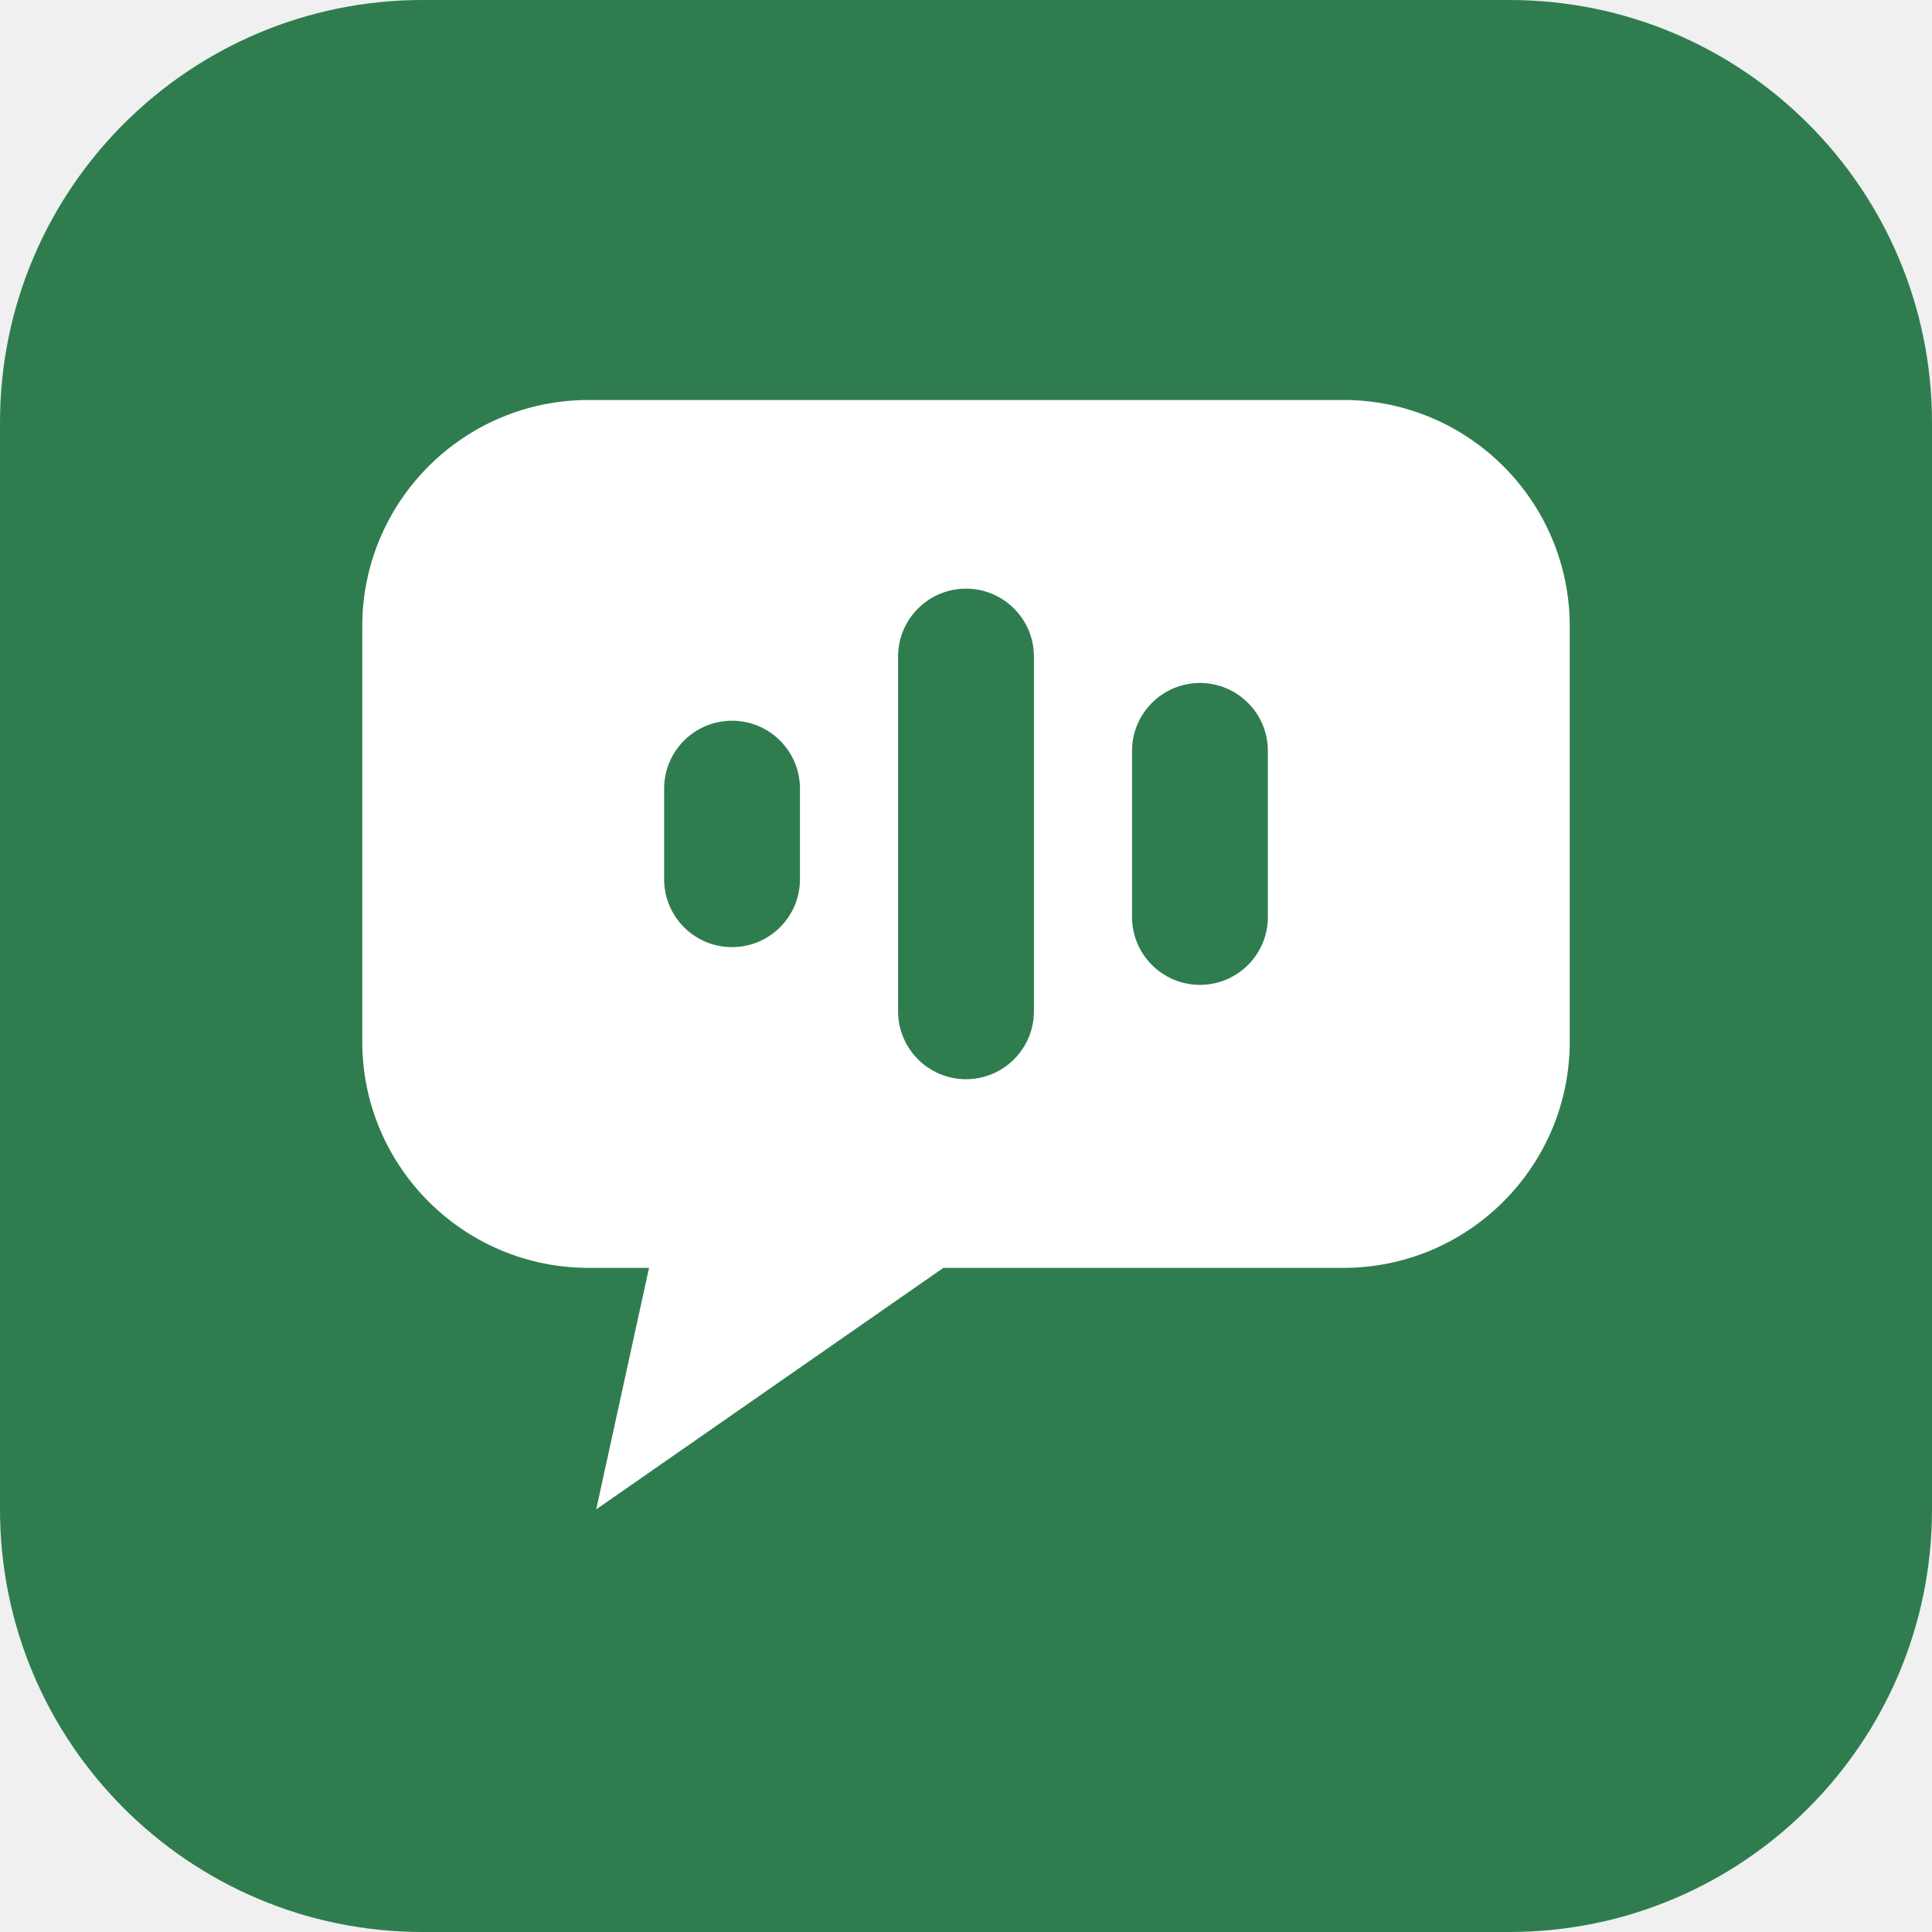
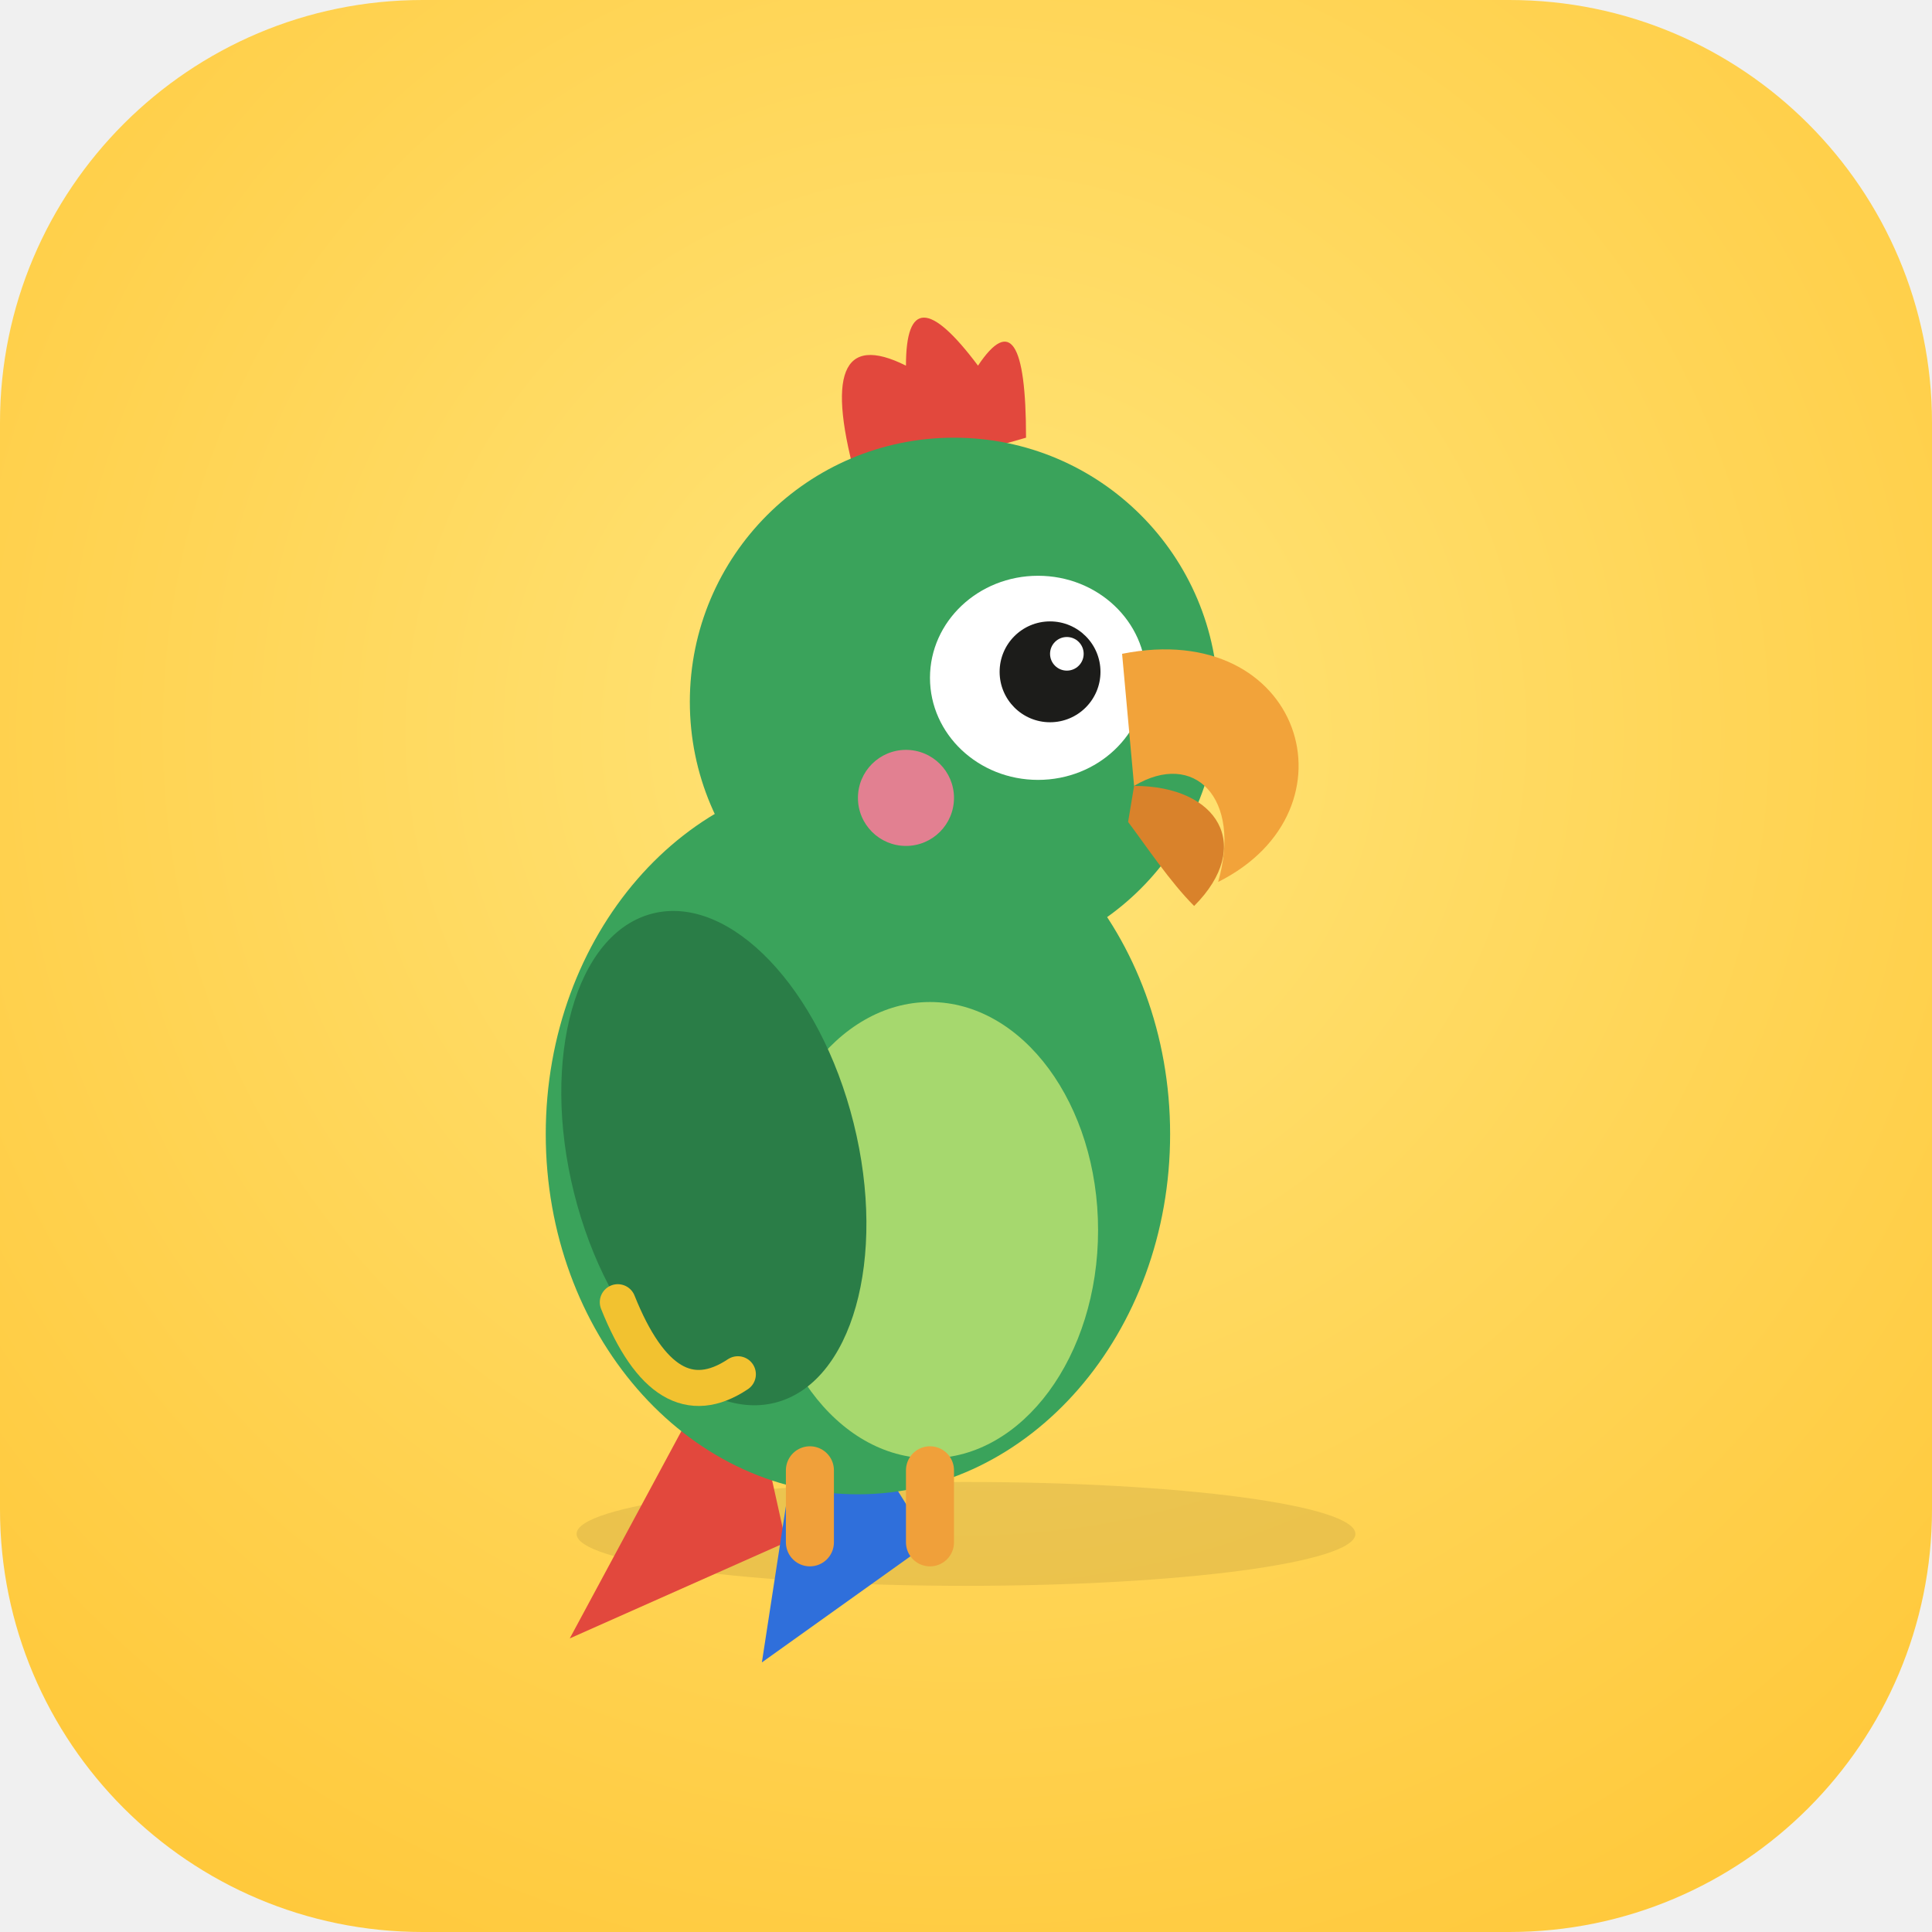
<svg xmlns="http://www.w3.org/2000/svg" viewBox="0 0 512 512">
-   <rect width="512" height="512" rx="112" fill="#2f7d4f" />
-   <g transform="translate(256 256) scale(1) translate(-256 -270)">
-     <path d="M156 120h200a60 60 0 0 1 60 60v110a60 60 0 0 1-60 60H250l-92 64 14-64h-16a60 60 0 0 1-60-60V180a60 60 0 0 1 60-60z" fill="#fff" />
-     <rect x="176" y="205" width="36" height="60" rx="18" fill="#2f7d4f" />
-     <rect x="238" y="170" width="36" height="130" rx="18" fill="#2f7d4f" />
-     <rect x="300" y="195" width="36" height="80" rx="18" fill="#2f7d4f" />
+   <defs>
+     <radialGradient id="g" cx="50%" cy="38%" r="70%">
+       <stop offset="0" stop-color="#ffe57a" />
+       <stop offset="1" stop-color="#ffc93c" />
+     </radialGradient>
+   </defs>
+   <rect width="512" height="512" rx="112" fill="url(#g)" />
+   <ellipse cx="256" cy="406.5" rx="103.2" ry="13.76" fill="#000" opacity="0.08" />
+   <g transform="translate(256 256) scale(3.182) translate(-71 -62)">
+     <path d="M52 92 L38 118 L56 110 Z" fill="#e2483d" />
+     <path d="M58 94 L54 120 L68 110 Z" fill="#2f6fdb" />
+     <ellipse cx="62" cy="76" rx="26" ry="30" fill="#3aa35b" />
+     <ellipse cx="68" cy="84" rx="14" ry="19" fill="#a6d86e" />
+     <ellipse cx="50" cy="78" rx="12" ry="21" fill="#2a7d47" transform="rotate(-14 50 78)" />
+     <path d="M42 90 Q46 100 52 96" stroke="#f2c230" stroke-width="3" fill="none" stroke-linecap="round" />
+     <path d="M58 104 v6 M68 104 v6" stroke="#f0a03a" stroke-width="4" stroke-linecap="round" />
+     <path d="M62 22 Q58 8 66 12 Q66 4 72 12 Q76 6 76 18 Z" fill="#e2483d" />
+     <circle cx="70" cy="40" r="22" fill="#3aa35b" />
+     <ellipse cx="77" cy="38" rx="9" ry="8.5" fill="#ffffff" />
+     <circle cx="78" cy="37.5" r="4.2" fill="#1c1c1a" />
+     <circle cx="79.4" cy="36" r="1.4" fill="#ffffff" />
+     <circle cx="66" cy="48" r="4" fill="#ff7a9a" opacity="0.85" />
+     <path d="M85 47 C92 47 95 52 90 57 C88 55 86 52 84.5 50 Z" fill="#d9822b" />
+     <path d="M84 36 C99 33 104 49 92 55 C94 48 90 44 85 47 Z" fill="#f2a33a" />
  </g>
</svg>
